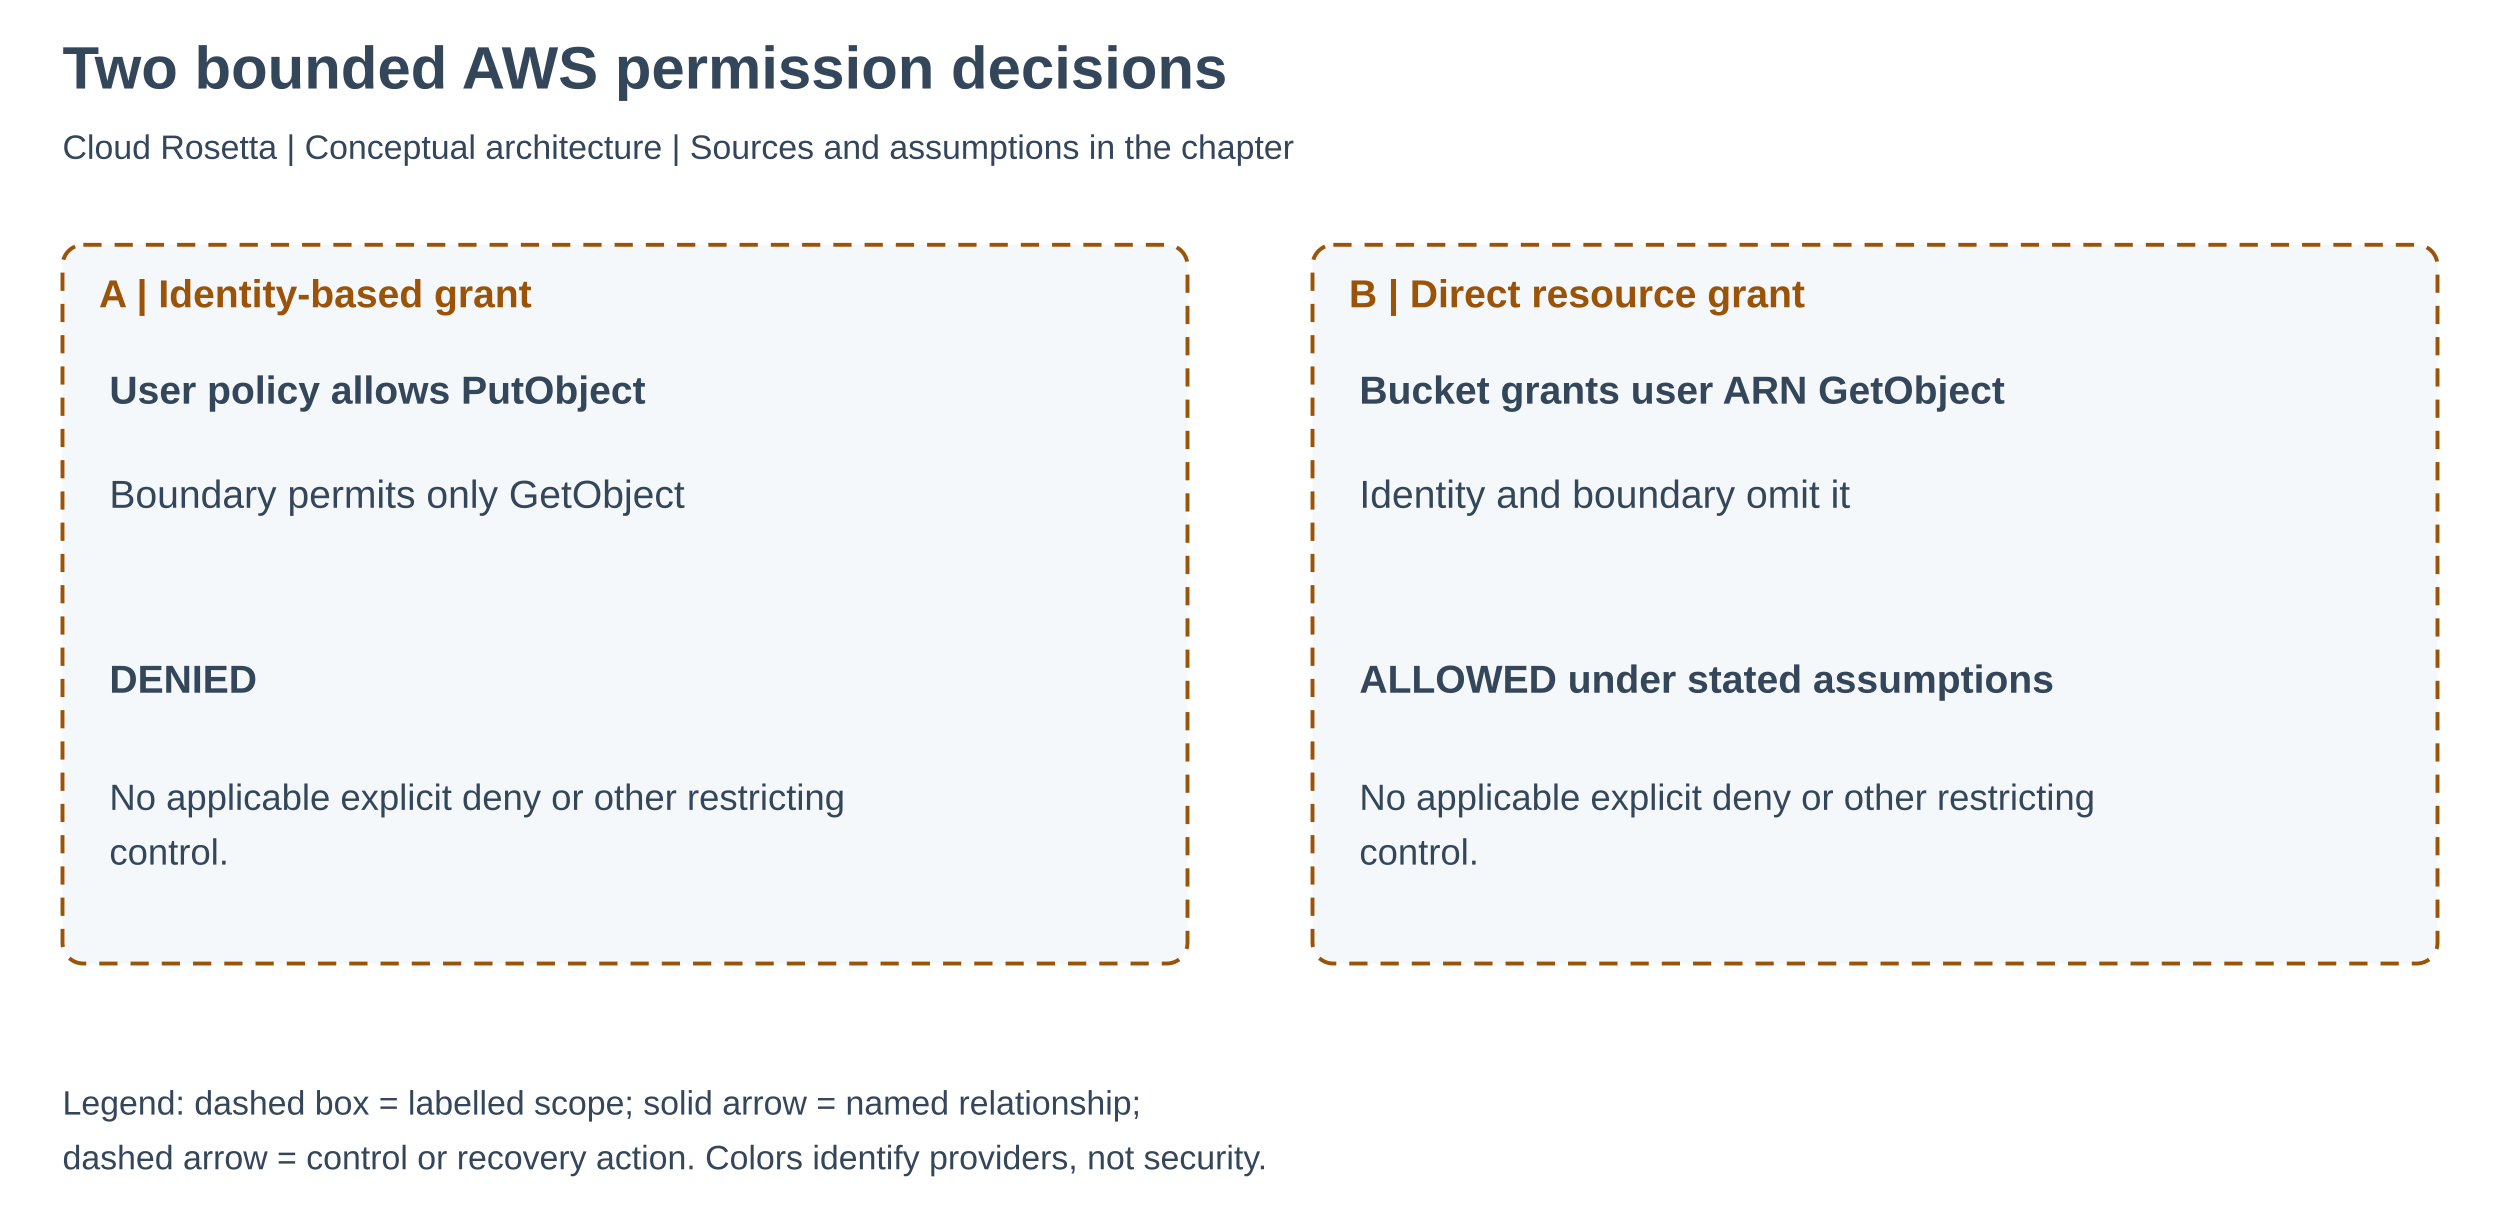
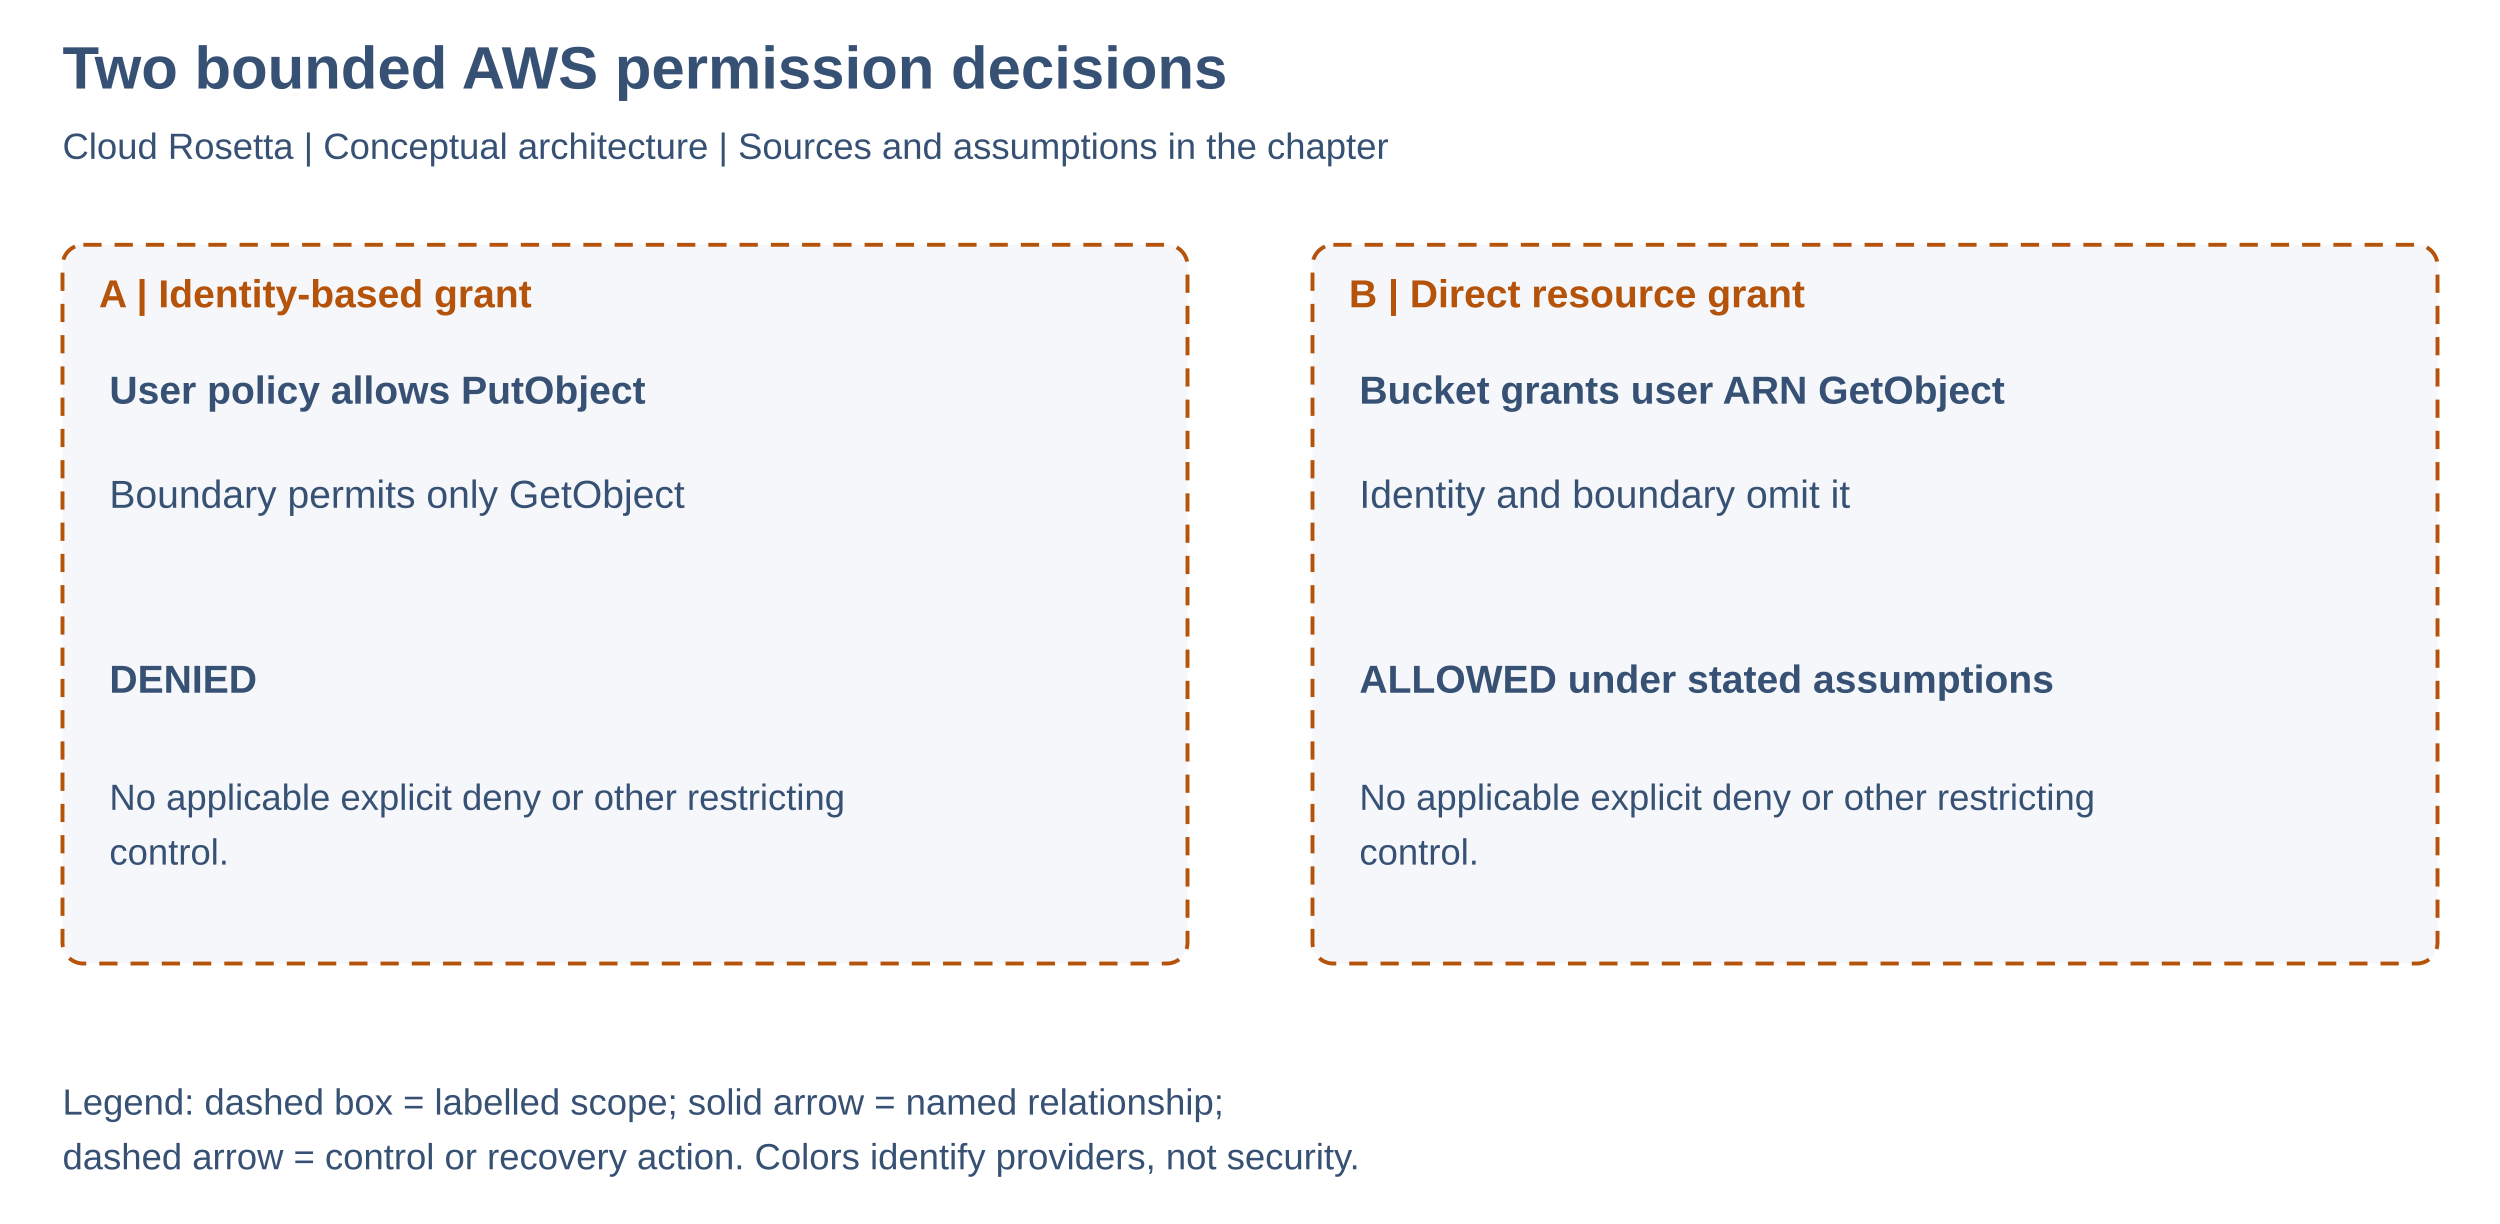
<svg xmlns="http://www.w3.org/2000/svg" viewBox="0 0 960 470" role="img" aria-labelledby="identity-decision-title identity-decision-desc" font-family="Arial, Helvetica, sans-serif">
  <defs>
    <marker id="identity-decision-arrow" viewBox="0 0 10 10" refX="9" refY="5" markerWidth="6" markerHeight="6" orient="auto">
-       <path d="M0,0 L10,5 L0,10 z" fill="#34465a" />
+       <path d="M0,0 L10,5 L0,10 z" fill="#375174" />
    </marker>
  </defs>
  <rect width="960" height="470" fill="#fff" />
-   <text x="24" y="34" font-size="23" fill="#34465a" font-weight="700">
+   <text x="24" y="34" font-size="23" fill="#375174" font-weight="700">
    <tspan x="24" dy="0">Two bounded AWS permission decisions</tspan>
  </text>
-   <text x="24" y="61" font-size="13" fill="#34465a" font-weight="400">
+   <text x="24" y="61" font-size="14" fill="#375174" font-weight="400">
    <tspan x="24" dy="0">Cloud Rosetta | Conceptual architecture | Sources and assumptions in the chapter</tspan>
  </text>
-   <text x="24" y="428" font-size="13" fill="#34465a" font-weight="400">
+   <text x="24" y="428" font-size="14" fill="#375174" font-weight="400">
    <tspan x="24" dy="0">Legend: dashed box = labelled scope; solid arrow = named relationship;</tspan>
  </text>
-   <text x="24" y="449" font-size="13" fill="#34465a" font-weight="400">
+   <text x="24" y="449" font-size="14" fill="#375174" font-weight="400">
    <tspan x="24" dy="0">dashed arrow = control or recovery action. Colors identify providers, not security.</tspan>
  </text>
-   <rect x="24" y="94" width="432" height="276" rx="8" fill="#f5f8fb" stroke="#9a5307" stroke-width="1.5" stroke-dasharray="7 5" />
-   <text x="38" y="118" font-size="15" fill="#9a5307" font-weight="700">
+   <rect x="24" y="94" width="432" height="276" rx="8" fill="#F5F7FA" stroke="#B45309" stroke-width="1.5" stroke-dasharray="7 5" />
+   <text x="38" y="118" font-size="15" fill="#B45309" font-weight="700">
    <tspan x="38" dy="0">A | Identity-based grant</tspan>
  </text>
-   <text x="42" y="155" font-size="15" fill="#34465a" font-weight="700">
+   <text x="42" y="155" font-size="15" fill="#375174" font-weight="700">
    <tspan x="42" dy="0">User policy allows PutObject</tspan>
  </text>
-   <text x="42" y="195" font-size="15" fill="#34465a" font-weight="400">
+   <text x="42" y="195" font-size="15" fill="#375174" font-weight="400">
    <tspan x="42" dy="0">Boundary permits only GetObject</tspan>
  </text>
-   <text x="42" y="266" font-size="15" fill="#34465a" font-weight="700">
+   <text x="42" y="266" font-size="15" fill="#375174" font-weight="700">
    <tspan x="42" dy="0">DENIED</tspan>
  </text>
-   <text x="42" y="311" font-size="14" fill="#34465a" font-weight="400">
+   <text x="42" y="311" font-size="14" fill="#375174" font-weight="400">
    <tspan x="42" dy="0">No applicable explicit deny or other restricting</tspan>
    <tspan x="42" dy="21">control.</tspan>
  </text>
-   <rect x="504" y="94" width="432" height="276" rx="8" fill="#f5f8fb" stroke="#9a5307" stroke-width="1.5" stroke-dasharray="7 5" />
-   <text x="518" y="118" font-size="15" fill="#9a5307" font-weight="700">
+   <rect x="504" y="94" width="432" height="276" rx="8" fill="#F5F7FA" stroke="#B45309" stroke-width="1.5" stroke-dasharray="7 5" />
+   <text x="518" y="118" font-size="15" fill="#B45309" font-weight="700">
    <tspan x="518" dy="0">B | Direct resource grant</tspan>
  </text>
-   <text x="522" y="155" font-size="15" fill="#34465a" font-weight="700">
+   <text x="522" y="155" font-size="15" fill="#375174" font-weight="700">
    <tspan x="522" dy="0">Bucket grants user ARN GetObject</tspan>
  </text>
-   <text x="522" y="195" font-size="15" fill="#34465a" font-weight="400">
+   <text x="522" y="195" font-size="15" fill="#375174" font-weight="400">
    <tspan x="522" dy="0">Identity and boundary omit it</tspan>
  </text>
-   <text x="522" y="266" font-size="15" fill="#34465a" font-weight="700">
+   <text x="522" y="266" font-size="15" fill="#375174" font-weight="700">
    <tspan x="522" dy="0">ALLOWED under stated assumptions</tspan>
  </text>
-   <text x="522" y="311" font-size="14" fill="#34465a" font-weight="400">
+   <text x="522" y="311" font-size="14" fill="#375174" font-weight="400">
    <tspan x="522" dy="0">No applicable explicit deny or other restricting</tspan>
    <tspan x="522" dy="21">control.</tspan>
  </text>
</svg>
